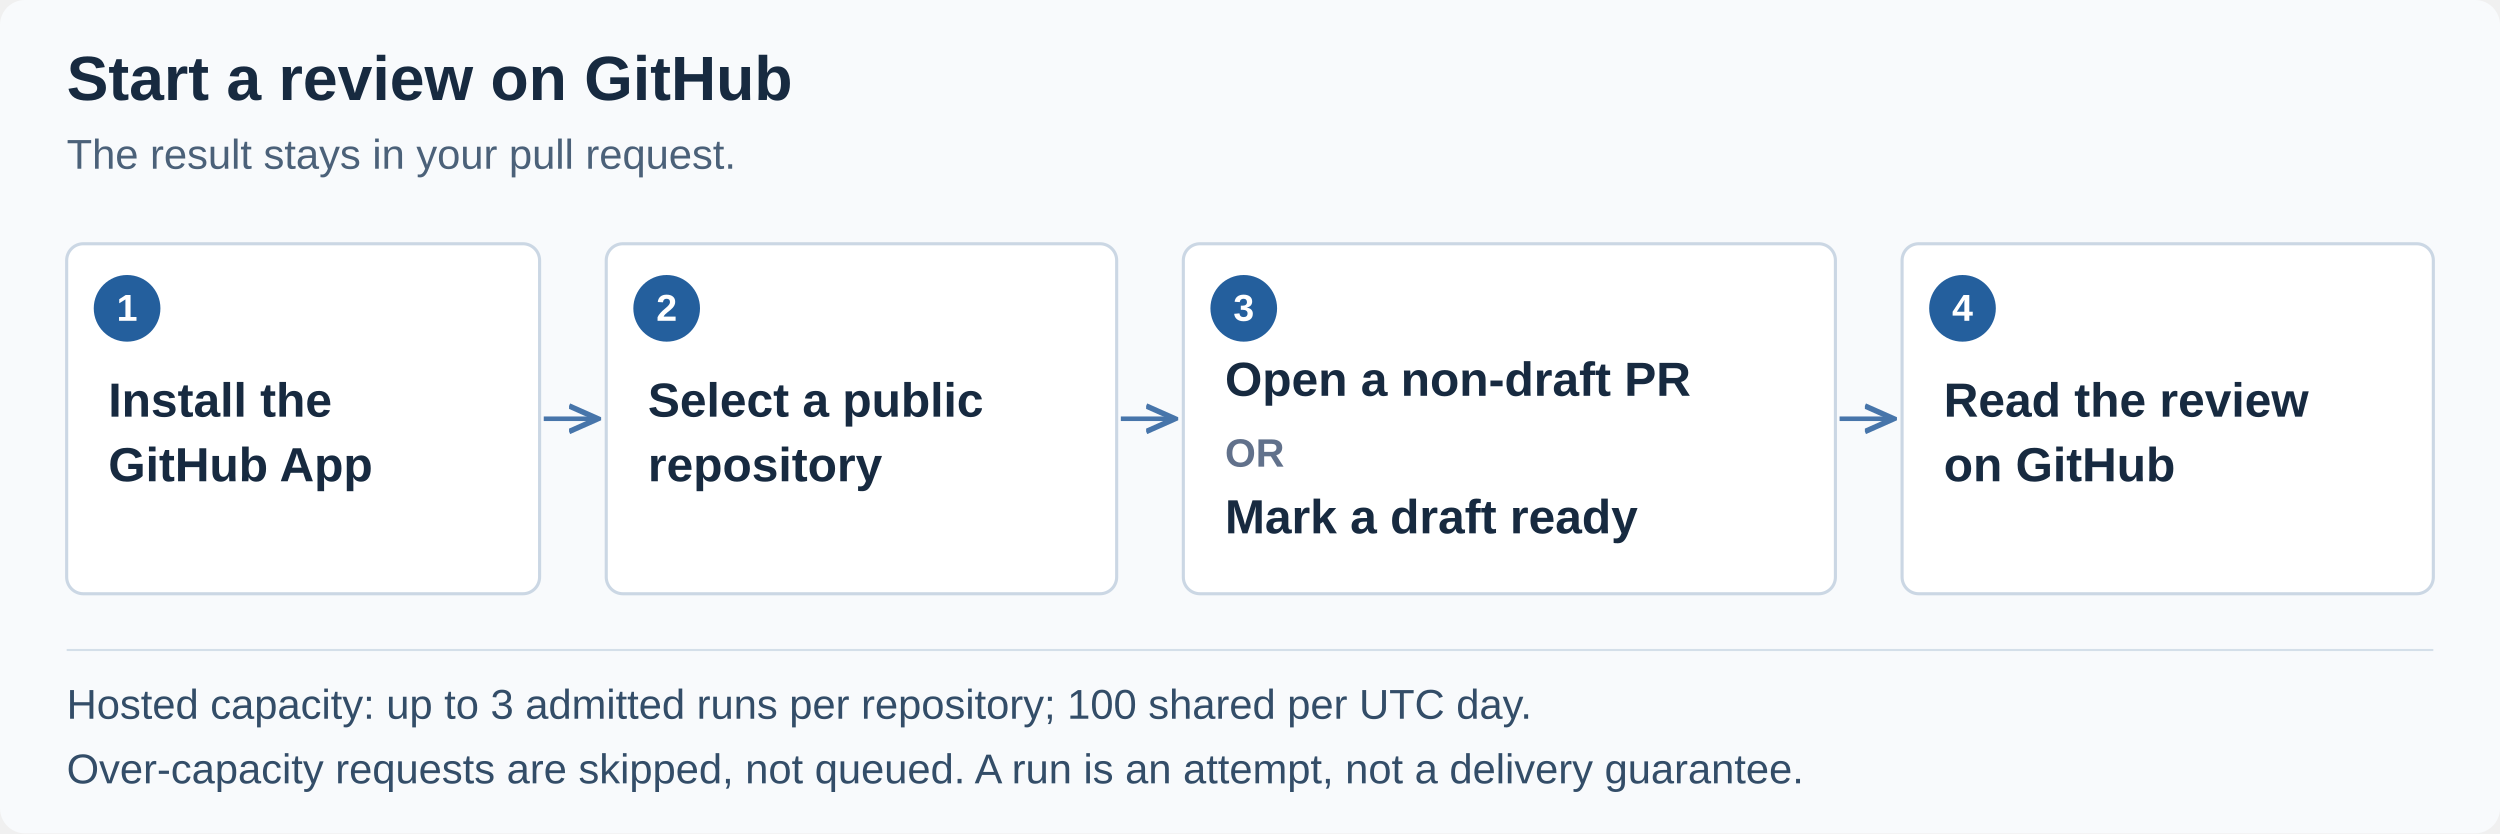
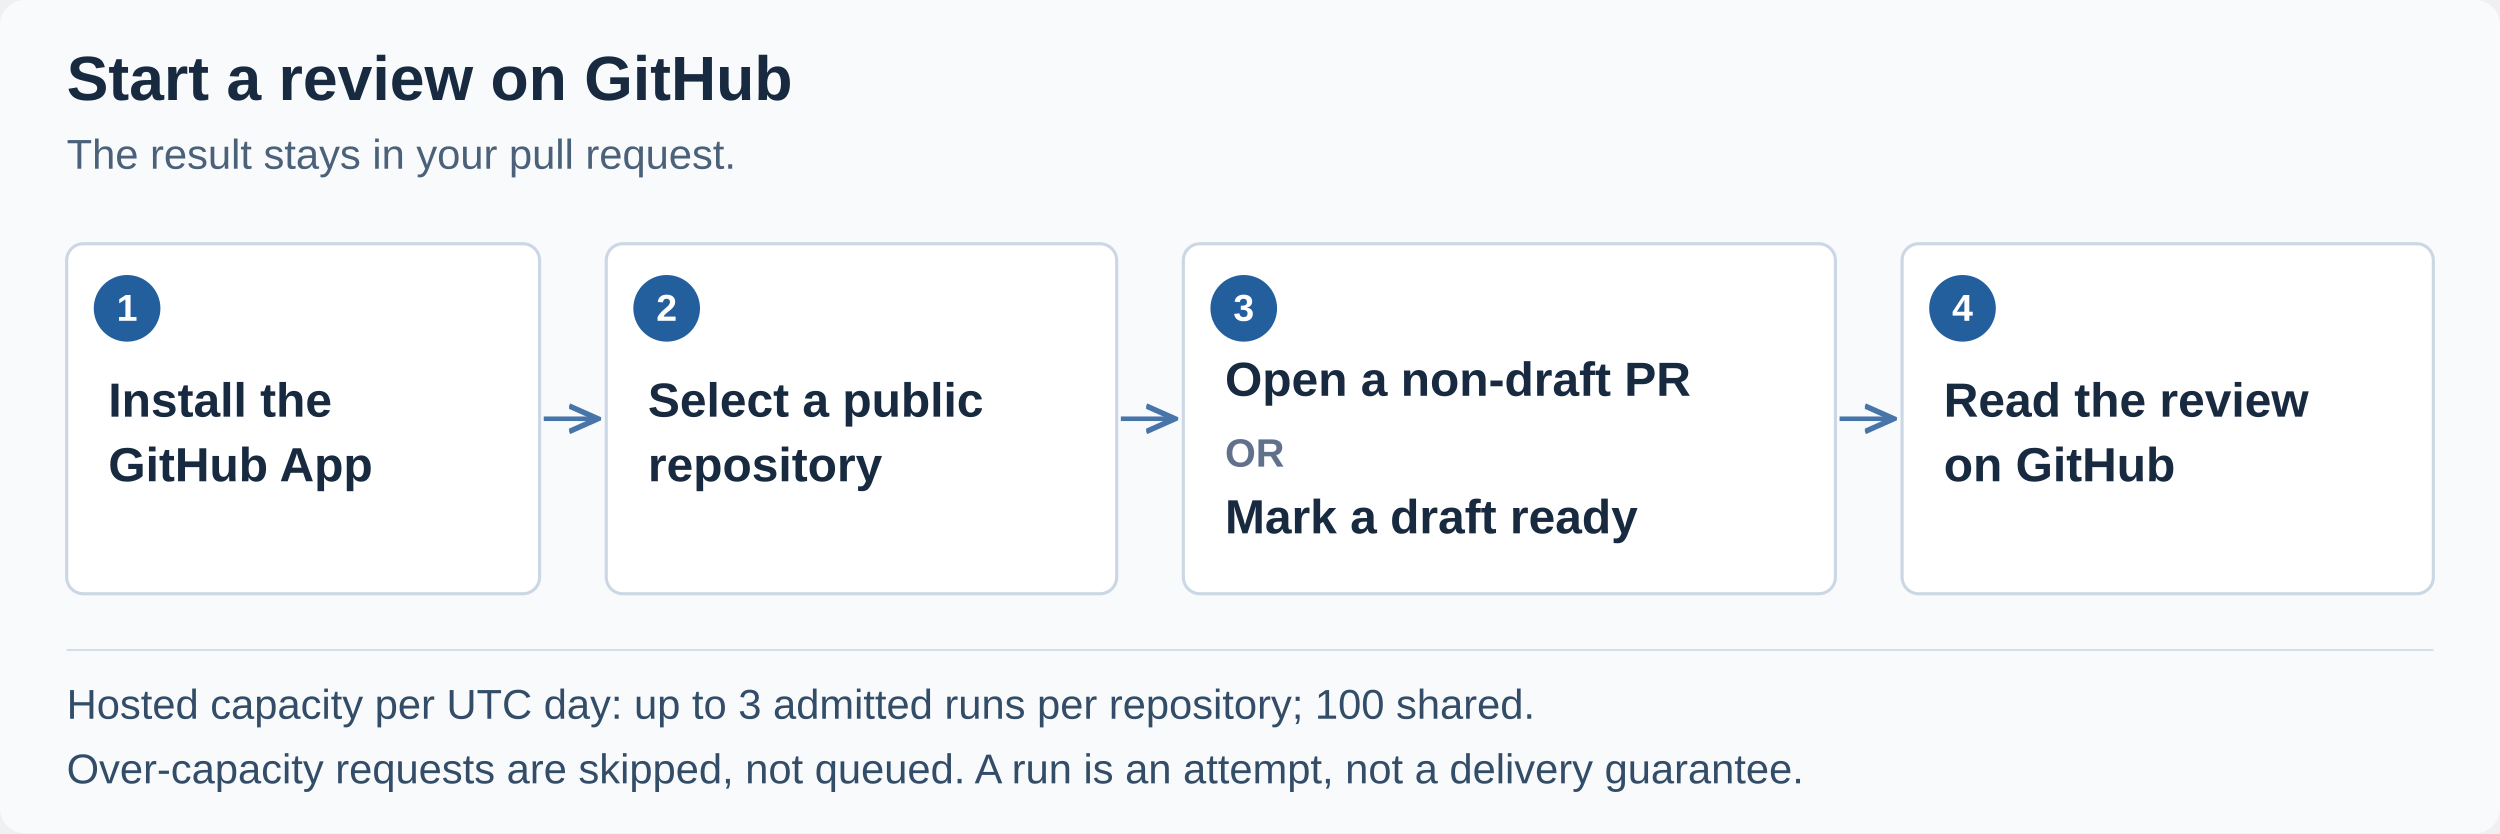
<svg xmlns="http://www.w3.org/2000/svg" width="1200" height="400" viewBox="0 0 1200 400" role="img" aria-labelledby="title desc">
  <defs>
    <marker id="arrow" viewBox="0 0 10 10" refX="9" refY="5" markerWidth="7" markerHeight="7" orient="auto">
      <path d="M0 1 9 5 0 9" fill="none" stroke="#4775aa" stroke-width="1.7" />
    </marker>
  </defs>
  <rect width="1200" height="400" rx="12" fill="#f8fafc" />
  <g font-family="-apple-system, BlinkMacSystemFont, Segoe UI, Arial, sans-serif">
    <text x="32" y="48" font-size="30" font-weight="700" fill="#172a40">Start a review on GitHub</text>
    <text x="32" y="81" font-size="20" fill="#4b6179">The result stays in your pull request.</text>
    <g fill="#fff" stroke="#cbd7e4" stroke-width="1.5">
      <rect x="32" y="117" width="227" height="168" rx="8" />
      <rect x="291" y="117" width="245" height="168" rx="8" />
      <rect x="568" y="117" width="313" height="168" rx="8" />
      <rect x="913" y="117" width="255" height="168" rx="8" />
    </g>
    <g fill="#245f9d">
      <circle cx="61" cy="148" r="16" />
      <circle cx="320" cy="148" r="16" />
      <circle cx="597" cy="148" r="16" />
      <circle cx="942" cy="148" r="16" />
    </g>
    <g font-size="18" font-weight="700" fill="#fff" text-anchor="middle">
      <text x="61" y="154">1</text>
      <text x="320" y="154">2</text>
      <text x="597" y="154">3</text>
      <text x="942" y="154">4</text>
    </g>
    <g fill="#172a40" font-size="23" font-weight="650">
      <text x="52" y="200">Install the</text>
      <text x="52" y="231">GitHub App</text>
      <text x="311" y="200">Select a public</text>
      <text x="311" y="231">repository</text>
      <text x="588" y="190">Open a non-draft PR</text>
      <text x="588" y="256">Mark a draft ready</text>
      <text x="933" y="200">Read the review</text>
      <text x="933" y="231">on GitHub</text>
    </g>
    <text x="588" y="224" font-size="19" font-weight="600" fill="#61718b">OR</text>
    <g fill="none" stroke="#4775aa" stroke-width="2.2" marker-end="url(#arrow)">
      <path d="M261 201H287" />
      <path d="M538 201H564" />
      <path d="M883 201H909" />
    </g>
    <path d="M32 312H1168" stroke="#d4dfe9" />
-     <text x="32" y="345" font-size="20" fill="#334d68">Hosted capacity: up to 3 admitted runs per repository; 100 shared per UTC day.</text>
+     <text x="32" y="345" font-size="20" fill="#334d68">Hosted capacity per UTC day: up to 3 admitted runs per repository; 100 shared.</text>
    <text x="32" y="376" font-size="20" fill="#334d68">Over-capacity requests are skipped, not queued. A run is an attempt, not a delivery guarantee.</text>
  </g>
</svg>
